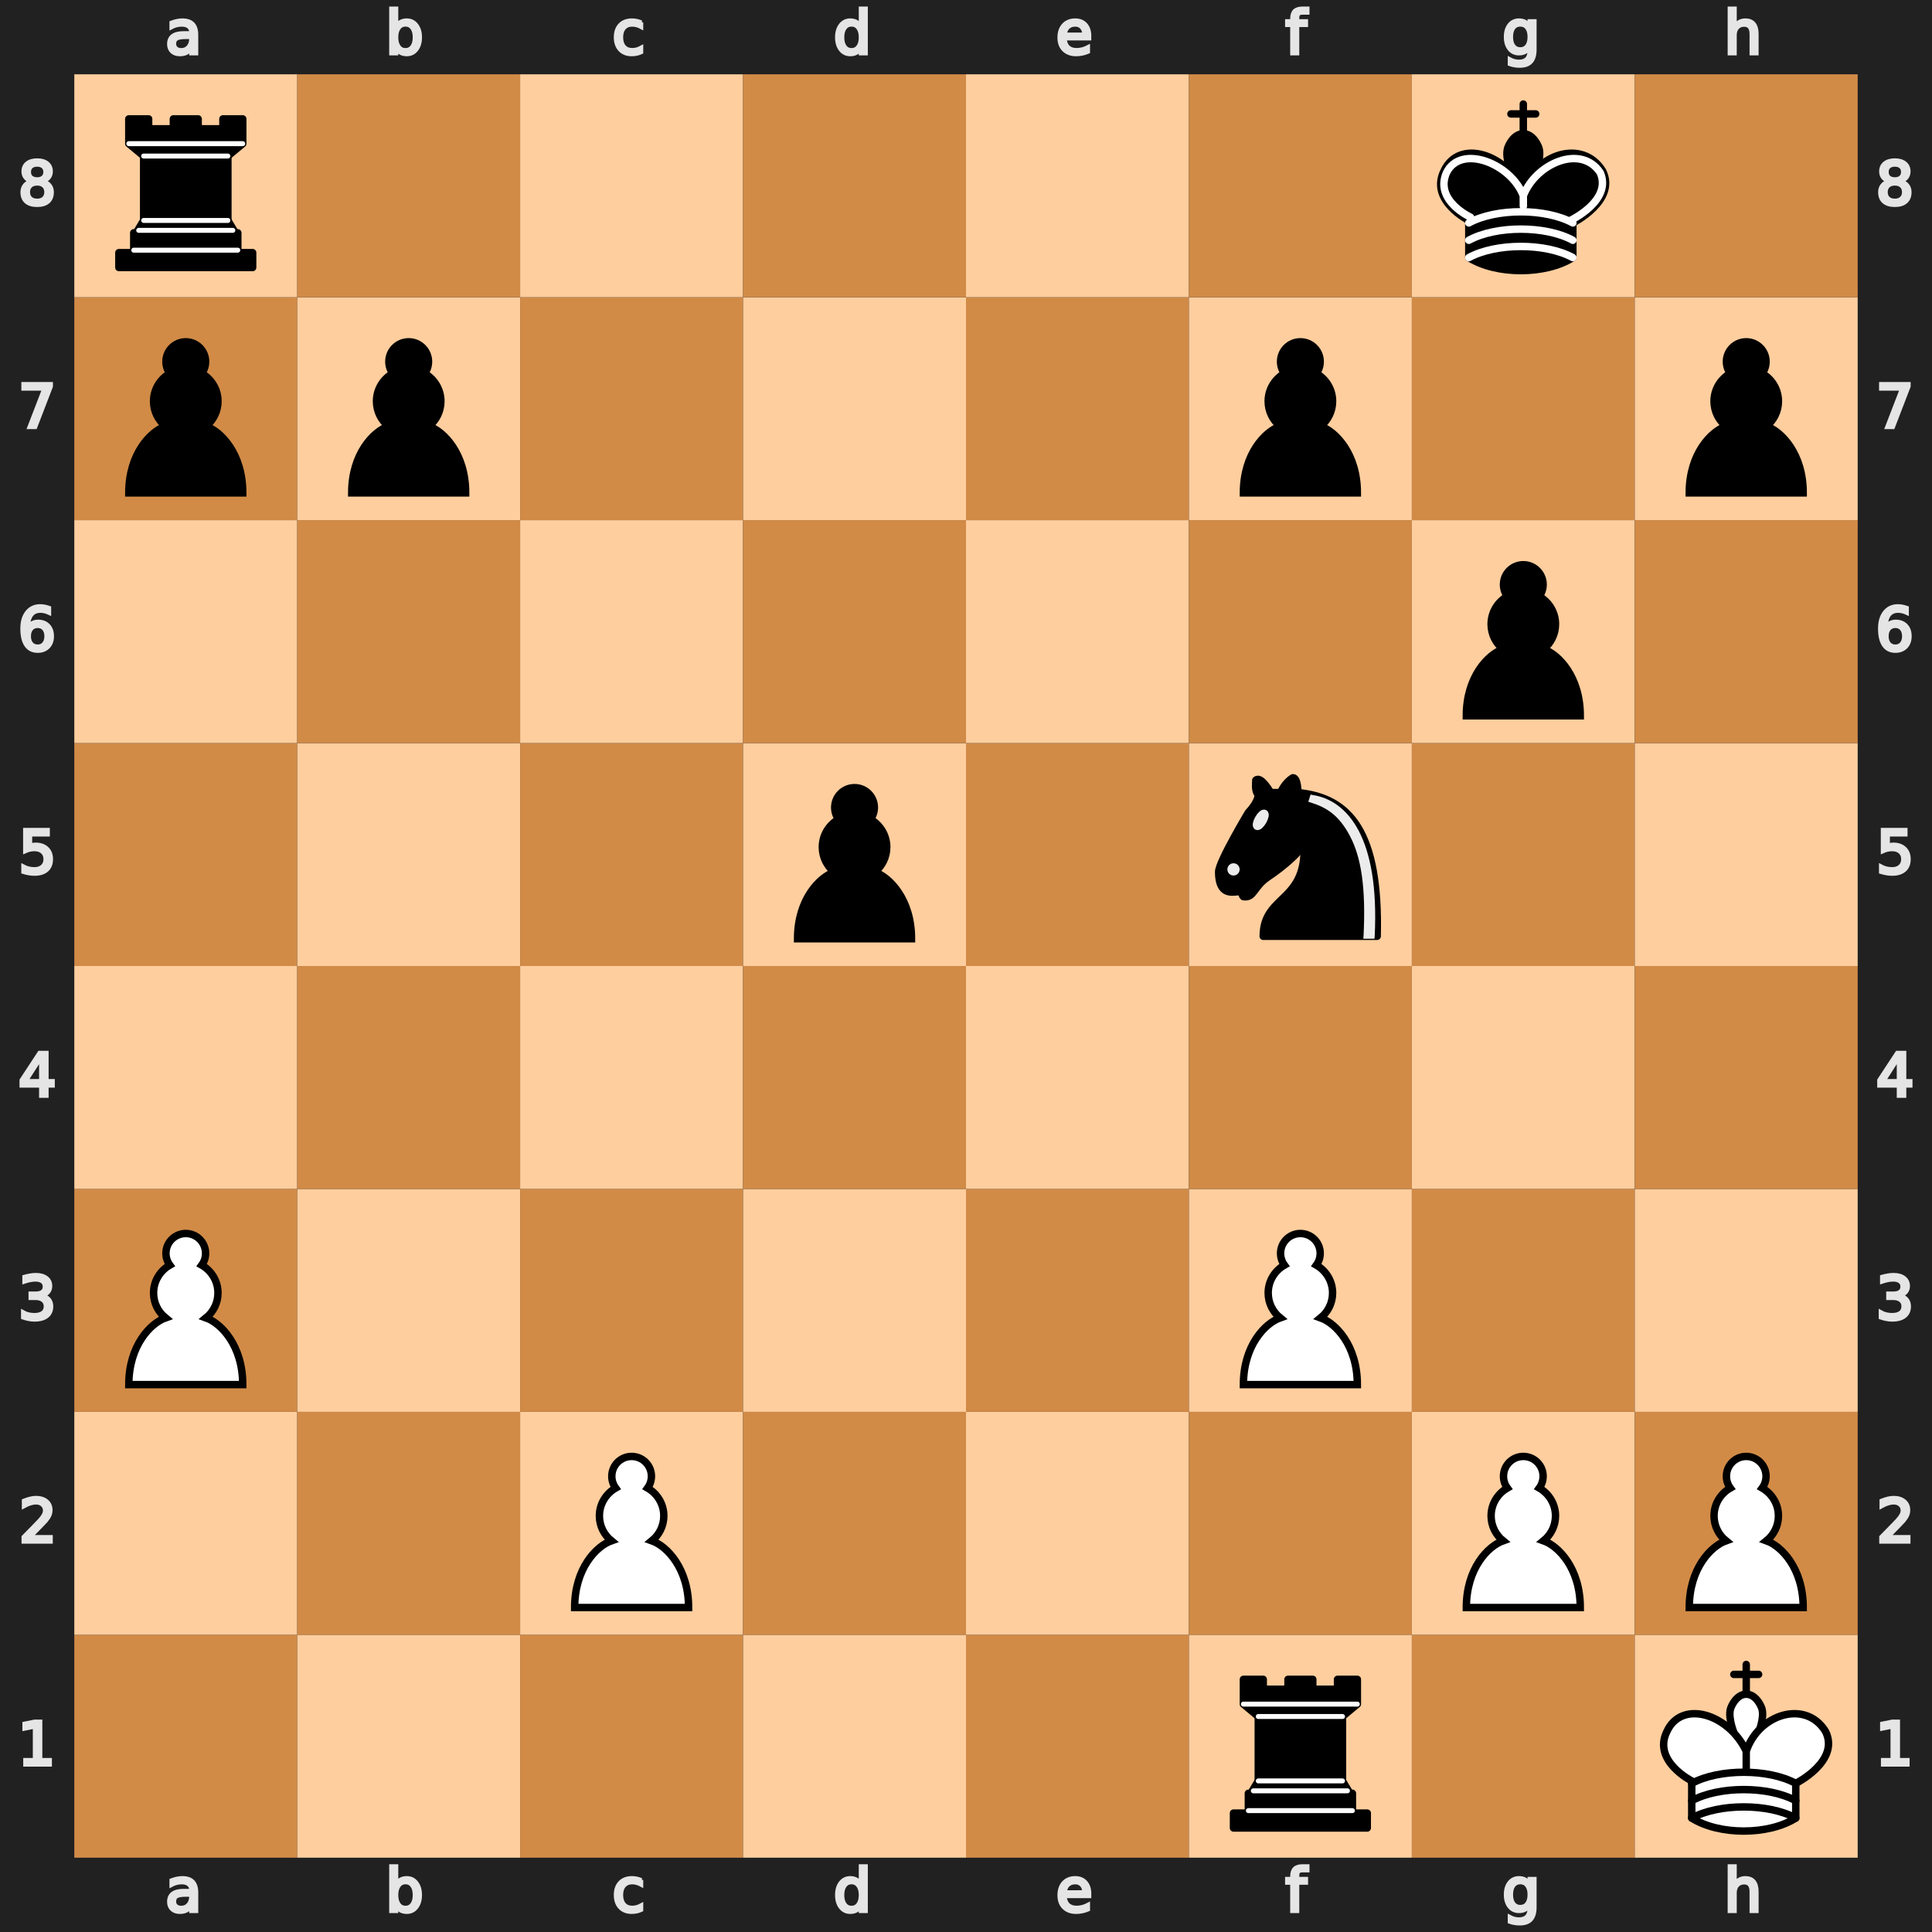
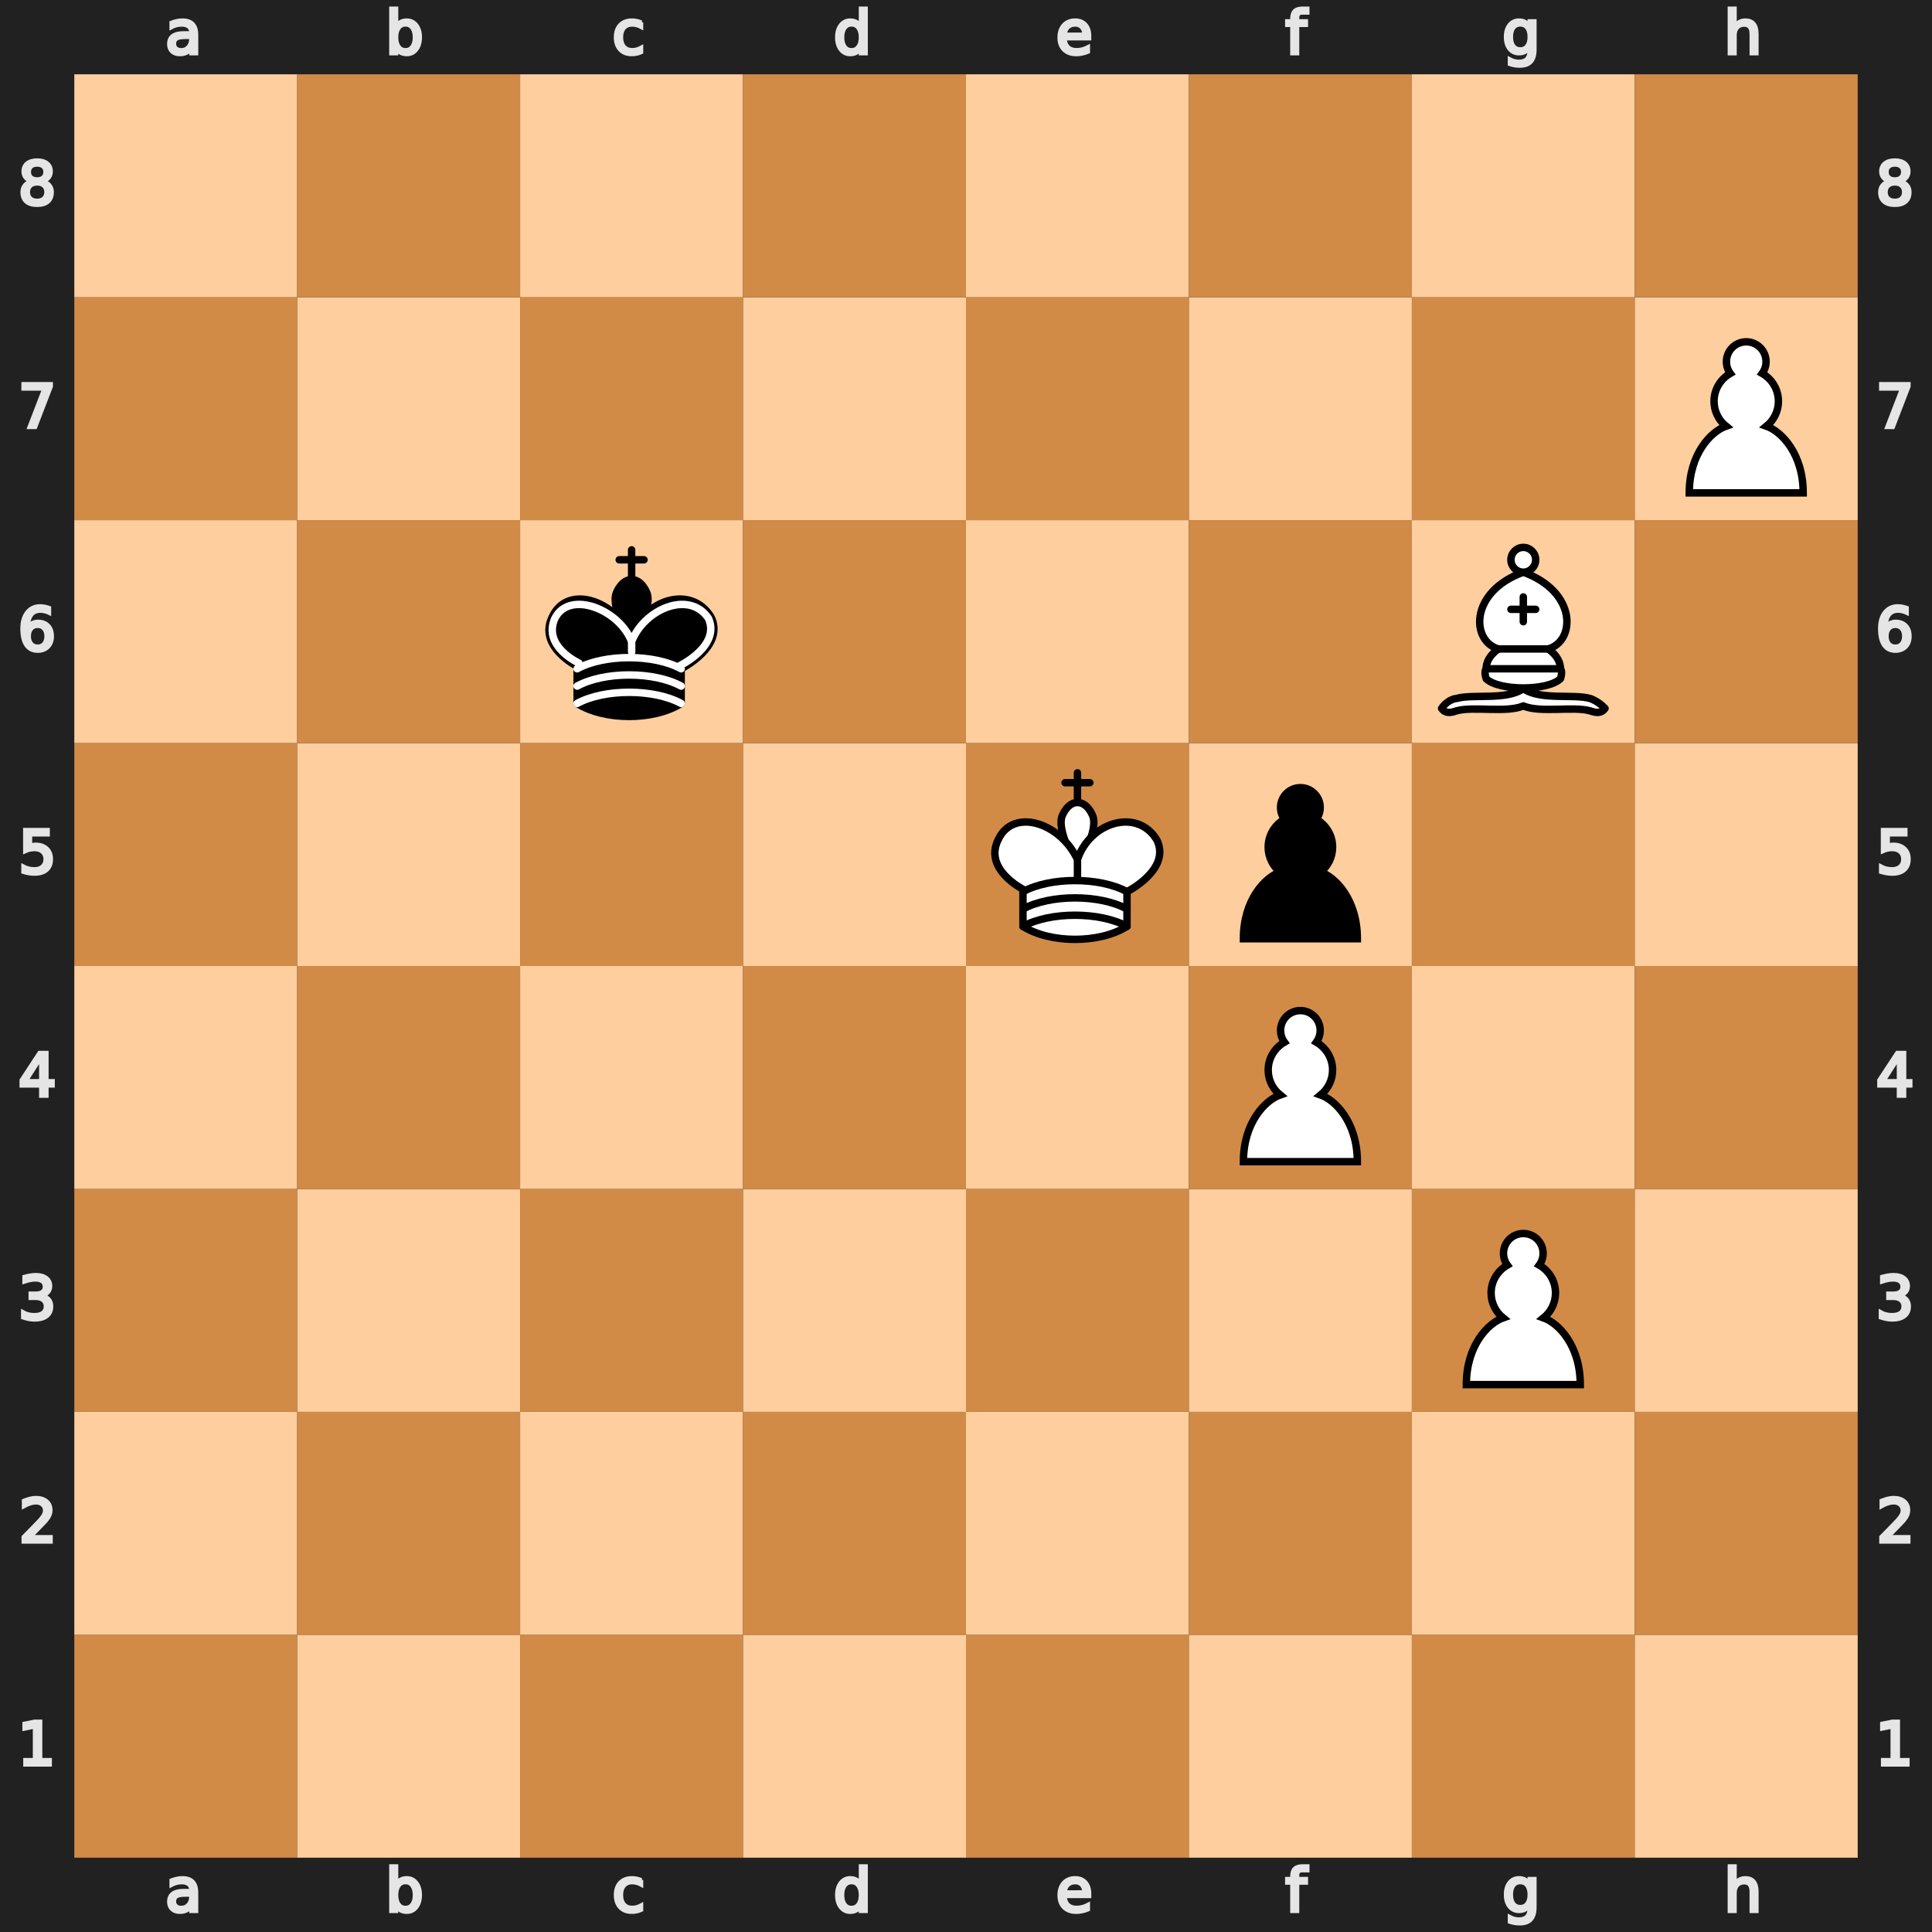
<svg xmlns="http://www.w3.org/2000/svg" xmlns:xlink="http://www.w3.org/1999/xlink" version="1.2" baseProfile="tiny" viewBox="0 0 390 390" width="1000" height="1000">
  <defs>
    <g id="white-pawn" class="white pawn">
      <path d="M22.5 9c-2.21 0-4 1.79-4 4 0 .89.29 1.71.78 2.38C17.33 16.5 16 18.59 16 21c0 2.03.94 3.84 2.41 5.03-3 1.06-7.41 5.55-7.41 13.47h23c0-7.92-4.41-12.41-7.41-13.47 1.47-1.19 2.41-3 2.41-5.03 0-2.41-1.33-4.5-3.28-5.62.49-.67.78-1.49.78-2.38 0-2.21-1.79-4-4-4z" fill="#fff" stroke="#000" stroke-width="1.5" stroke-linecap="round" />
+     </g>
+     <g id="white-bishop" class="white bishop" fill="none" fill-rule="evenodd" stroke="#000" stroke-width="1.5" stroke-linecap="round" stroke-linejoin="round">
+       <g fill="#fff" stroke-linecap="butt">
+         <path d="M9 36c3.39-.97 10.11.43 13.5-2 3.39 2.43 10.11 1.03 13.5 2 0 0 1.65.54 3 2-.68.97-1.65.99-3 .5-3.39-.97-10.11.46-13.5-1-3.39 1.46-10.11.03-13.5 1-1.354.49-2.323.47-3-.5 1.354-1.94 3-2 3-2zM15 32c2.5 2.5 12.5 2.5 15 0 .5-1.5 0-2 0-2 0-2.5-2.5-4-2.5-4 5.5-1.5 6-11.5-5-15.5-11 4-10.5 14-5 15.5 0 0-2.5 1.5-2.5 4 0 0-.5.5 0 2zM25 8a2.5 2.5 0 1 1-5 0 2.5 2.5 0 1 1 5 0z" />
+       </g>
+       <path d="M17.5 26h10M15 30h15m-7.5-14.5v5M20 18h5" stroke-linejoin="miter" />
    </g>
    <g id="white-king" class="white king" fill="none" fill-rule="evenodd" stroke="#000" stroke-width="1.5" stroke-linecap="round" stroke-linejoin="round">
      <path d="M22.5 11.63V6M20 8h5" stroke-linejoin="miter" />
      <path d="M22.5 25s4.5-7.5 3-10.5c0 0-1-2.5-3-2.5s-3 2.5-3 2.5c-1.5 3 3 10.5 3 10.5" fill="#fff" stroke-linecap="butt" stroke-linejoin="miter" />
      <path d="M11.5 37c5.5 3.5 15.5 3.5 21 0v-7s9-4.5 6-10.5c-4-6.5-13.5-3.5-16 4V27v-3.5c-3.5-7.5-13-10.5-16-4-3 6 5 10 5 10V37z" fill="#fff" />
      <path d="M11.5 30c5.5-3 15.5-3 21 0m-21 3.5c5.5-3 15.5-3 21 0m-21 3.5c5.5-3 15.5-3 21 0" />
    </g>
    <g id="black-pawn" class="black pawn">
      <path d="M22.5 9c-2.21 0-4 1.79-4 4 0 .89.29 1.71.78 2.38C17.33 16.5 16 18.59 16 21c0 2.03.94 3.84 2.41 5.03-3 1.06-7.41 5.55-7.41 13.47h23c0-7.92-4.41-12.41-7.41-13.47 1.47-1.19 2.41-3 2.41-5.03 0-2.41-1.33-4.5-3.28-5.62.49-.67.78-1.49.78-2.38 0-2.21-1.79-4-4-4z" fill="#000" stroke="#000" stroke-width="1.5" stroke-linecap="round" />
-     </g>
-     <g id="black-knight" class="black knight" fill="none" fill-rule="evenodd" stroke="#000" stroke-width="1.5" stroke-linecap="round" stroke-linejoin="round">
-       <path d="M 22,10 C 32.5,11 38.5,18 38,39 L 15,39 C 15,30 25,32.5 23,18" style="fill:#000000; stroke:#000000;" />
-       <path d="M 24,18 C 24.38,20.91 18.45,25.37 16,27 C 13,29 13.18,31.34 11,31 C 9.958,30.06 12.41,27.96 11,28 C 10,28 11.19,29.23 10,30 C 9,30 5.997,31 6,26 C 6,24 12,14 12,14 C 12,14 13.89,12.1 14,10.5 C 13.27,9.506 13.5,8.5 13.5,7.5 C 14.5,6.5 16.5,10 16.5,10 L 18.5,10 C 18.5,10 19.28,8.008 21,7 C 22,7 22,10 22,10" style="fill:#000000; stroke:#000000;" />
-       <path d="M 9.5 25.5 A 0.5 0.5 0 1 1 8.5,25.5 A 0.5 0.5 0 1 1 9.5 25.5 z" style="fill:#ececec; stroke:#ececec;" />
-       <path d="M 15 15.5 A 0.5 1.5 0 1 1 14,15.5 A 0.5 1.5 0 1 1 15 15.5 z" transform="matrix(0.866,0.5,-0.5,0.866,9.693,-5.173)" style="fill:#ececec; stroke:#ececec;" />
-       <path d="M 24.55,10.4 L 24.1,11.85 L 24.6,12 C 27.75,13 30.25,14.49 32.5,18.75 C 34.75,23.01 35.75,29.06 35.25,39 L 35.2,39.5 L 37.45,39.5 L 37.5,39 C 38,28.94 36.62,22.15 34.25,17.66 C 31.88,13.17 28.46,11.02 25.06,10.5 L 24.55,10.4 z " style="fill:#ececec; stroke:none;" />
-     </g>
-     <g id="black-rook" class="black rook" fill="#000" fill-rule="evenodd" stroke="#000" stroke-width="1.5" stroke-linecap="round" stroke-linejoin="round">
-       <path d="M9 39h27v-3H9v3zM12.5 32l1.5-2.5h17l1.5 2.5h-20zM12 36v-4h21v4H12z" stroke-linecap="butt" />
-       <path d="M14 29.5v-13h17v13H14z" stroke-linecap="butt" stroke-linejoin="miter" />
-       <path d="M14 16.5L11 14h23l-3 2.5H14zM11 14V9h4v2h5V9h5v2h5V9h4v5H11z" stroke-linecap="butt" />
-       <path d="M12 35.5h21M13 31.5h19M14 29.5h17M14 16.5h17M11 14h23" fill="none" stroke="#fff" stroke-width="1" stroke-linejoin="miter" />
    </g>
    <g id="black-king" class="black king" fill="none" fill-rule="evenodd" stroke="#000" stroke-width="1.5" stroke-linecap="round" stroke-linejoin="round">
      <path d="M22.5 11.63V6" stroke-linejoin="miter" />
      <path d="M22.5 25s4.5-7.5 3-10.5c0 0-1-2.5-3-2.5s-3 2.5-3 2.5c-1.5 3 3 10.5 3 10.5" fill="#000" stroke-linecap="butt" stroke-linejoin="miter" />
      <path d="M11.5 37c5.5 3.5 15.5 3.5 21 0v-7s9-4.5 6-10.5c-4-6.5-13.5-3.5-16 4V27v-3.5c-3.5-7.5-13-10.5-16-4-3 6 5 10 5 10V37z" fill="#000" />
      <path d="M20 8h5" stroke-linejoin="miter" />
      <path d="M32 29.5s8.5-4 6.03-9.65C34.15 14 25 18 22.5 24.5l.01 2.1-.01-2.1C20 18 9.906 14 6.997 19.85c-2.497 5.65 4.853 9 4.853 9M11.5 30c5.5-3 15.5-3 21 0m-21 3.5c5.5-3 15.5-3 21 0m-21 3.5c5.5-3 15.5-3 21 0" stroke="#fff" />
    </g>
  </defs>
  <rect x="0" y="0" width="390" height="390" fill="#212121" />
  <g transform="translate(20, 0) scale(0.75, 0.75)" fill="#e5e5e5" stroke="#e5e5e5">
    <path d="M23.328 10.016q-1.742 0-2.414.398-.672.398-.672 1.36 0 .765.5 1.218.508.445 1.375.445 1.196 0 1.914-.843.727-.852.727-2.258v-.32zm2.867-.594v4.992h-1.437v-1.328q-.492.797-1.227 1.18-.734.375-1.797.375-1.343 0-2.14-.75-.79-.758-.79-2.024 0-1.476.985-2.226.992-.75 2.953-.75h2.016V8.75q0-.992-.656-1.531-.649-.547-1.829-.547-.75 0-1.46.18-.711.18-1.368.539V6.062q.79-.304 1.532-.453.742-.156 1.445-.156 1.898 0 2.836.984.937.985.937 2.985z" />
  </g>
  <g transform="translate(20, 375) scale(0.75, 0.75)" fill="#e5e5e5" stroke="#e5e5e5">
    <path d="M23.328 10.016q-1.742 0-2.414.398-.672.398-.672 1.36 0 .765.5 1.218.508.445 1.375.445 1.196 0 1.914-.843.727-.852.727-2.258v-.32zm2.867-.594v4.992h-1.437v-1.328q-.492.797-1.227 1.18-.734.375-1.797.375-1.343 0-2.14-.75-.79-.758-.79-2.024 0-1.476.985-2.226.992-.75 2.953-.75h2.016V8.75q0-.992-.656-1.531-.649-.547-1.829-.547-.75 0-1.46.18-.711.18-1.368.539V6.062q.79-.304 1.532-.453.742-.156 1.445-.156 1.898 0 2.836.984.937.985.937 2.985z" />
  </g>
  <g transform="translate(65, 0) scale(0.75, 0.75)" fill="#e5e5e5" stroke="#e5e5e5">
    <path d="M24.922 10.047q0-1.586-.656-2.485-.649-.906-1.79-.906-1.14 0-1.796.906-.649.899-.649 2.485 0 1.586.649 2.492.656.898 1.797.898 1.14 0 1.789-.898.656-.906.656-2.492zm-4.89-3.055q.452-.781 1.14-1.156.695-.383 1.656-.383 1.594 0 2.586 1.266 1 1.265 1 3.328 0 2.062-1 3.328-.992 1.266-2.586 1.266-.96 0-1.656-.375-.688-.383-1.14-1.164v1.312h-1.446V2.258h1.445z" />
  </g>
  <g transform="translate(65, 375) scale(0.75, 0.75)" fill="#e5e5e5" stroke="#e5e5e5">
    <path d="M24.922 10.047q0-1.586-.656-2.485-.649-.906-1.79-.906-1.14 0-1.796.906-.649.899-.649 2.485 0 1.586.649 2.492.656.898 1.797.898 1.14 0 1.789-.898.656-.906.656-2.492zm-4.89-3.055q.452-.781 1.14-1.156.695-.383 1.656-.383 1.594 0 2.586 1.266 1 1.265 1 3.328 0 2.062-1 3.328-.992 1.266-2.586 1.266-.96 0-1.656-.375-.688-.383-1.14-1.164v1.312h-1.446V2.258h1.445z" />
  </g>
  <g transform="translate(110, 0) scale(0.75, 0.75)" fill="#e5e5e5" stroke="#e5e5e5">
    <path d="M25.96 6v1.344q-.608-.336-1.226-.5-.609-.172-1.234-.172-1.398 0-2.172.89-.773.883-.773 2.485 0 1.601.773 2.492.774.883 2.172.883.625 0 1.234-.164.618-.172 1.227-.508v1.328q-.602.281-1.25.422-.64.14-1.367.14-1.977 0-3.14-1.242-1.165-1.242-1.165-3.351 0-2.14 1.172-3.367 1.18-1.227 3.227-1.227.664 0 1.296.14.633.134 1.227.407z" />
  </g>
  <g transform="translate(110, 375) scale(0.75, 0.75)" fill="#e5e5e5" stroke="#e5e5e5">
    <path d="M25.96 6v1.344q-.608-.336-1.226-.5-.609-.172-1.234-.172-1.398 0-2.172.89-.773.883-.773 2.485 0 1.601.773 2.492.774.883 2.172.883.625 0 1.234-.164.618-.172 1.227-.508v1.328q-.602.281-1.25.422-.64.14-1.367.14-1.977 0-3.14-1.242-1.165-1.242-1.165-3.351 0-2.14 1.172-3.367 1.18-1.227 3.227-1.227.664 0 1.296.14.633.134 1.227.407z" />
  </g>
  <g transform="translate(155, 0) scale(0.75, 0.75)" fill="#e5e5e5" stroke="#e5e5e5">
    <path d="M24.973 6.992V2.258h1.437v12.156h-1.437v-1.312q-.453.78-1.149 1.164-.687.375-1.656.375-1.586 0-2.586-1.266-.992-1.266-.992-3.328 0-2.063.992-3.328 1-1.266 2.586-1.266.969 0 1.656.383.696.375 1.149 1.156zm-4.899 3.055q0 1.586.649 2.492.656.898 1.797.898 1.14 0 1.796-.898.657-.906.657-2.492 0-1.586-.657-2.485-.656-.906-1.796-.906-1.141 0-1.797.906-.649.899-.649 2.485z" />
  </g>
  <g transform="translate(155, 375) scale(0.75, 0.75)" fill="#e5e5e5" stroke="#e5e5e5">
    <path d="M24.973 6.992V2.258h1.437v12.156h-1.437v-1.312q-.453.78-1.149 1.164-.687.375-1.656.375-1.586 0-2.586-1.266-.992-1.266-.992-3.328 0-2.063.992-3.328 1-1.266 2.586-1.266.969 0 1.656.383.696.375 1.149 1.156zm-4.899 3.055q0 1.586.649 2.492.656.898 1.797.898 1.14 0 1.796-.898.657-.906.657-2.492 0-1.586-.657-2.485-.656-.906-1.796-.906-1.141 0-1.797.906-.649.899-.649 2.485z" />
  </g>
  <g transform="translate(200, 0) scale(0.75, 0.75)" fill="#e5e5e5" stroke="#e5e5e5">
    <path d="M26.555 9.68v.703h-6.61q.094 1.484.89 2.265.806.774 2.235.774.828 0 1.602-.203.781-.203 1.547-.61v1.36q-.774.328-1.586.5-.813.172-1.649.172-2.093 0-3.32-1.22-1.219-1.218-1.219-3.296 0-2.148 1.157-3.406 1.164-1.266 3.132-1.266 1.766 0 2.79 1.14 1.03 1.134 1.03 3.087zm-1.438-.422q-.015-1.18-.664-1.883-.64-.703-1.703-.703-1.203 0-1.93.68-.718.68-.828 1.914z" />
  </g>
  <g transform="translate(200, 375) scale(0.75, 0.75)" fill="#e5e5e5" stroke="#e5e5e5">
    <path d="M26.555 9.68v.703h-6.61q.094 1.484.89 2.265.806.774 2.235.774.828 0 1.602-.203.781-.203 1.547-.61v1.36q-.774.328-1.586.5-.813.172-1.649.172-2.093 0-3.32-1.22-1.219-1.218-1.219-3.296 0-2.148 1.157-3.406 1.164-1.266 3.132-1.266 1.766 0 2.79 1.14 1.03 1.134 1.03 3.087zm-1.438-.422q-.015-1.18-.664-1.883-.64-.703-1.703-.703-1.203 0-1.93.68-.718.68-.828 1.914z" />
  </g>
  <g transform="translate(245, 0) scale(0.75, 0.75)" fill="#e5e5e5" stroke="#e5e5e5">
    <path d="M25.285 2.258v1.195H23.91q-.773 0-1.078.313-.297.312-.297 1.125v.773h2.367v1.117h-2.367v7.633H21.09V6.781h-1.375V5.664h1.375v-.61q0-1.46.68-2.124.68-.672 2.156-.672z" />
  </g>
  <g transform="translate(245, 375) scale(0.75, 0.75)" fill="#e5e5e5" stroke="#e5e5e5">
    <path d="M25.285 2.258v1.195H23.91q-.773 0-1.078.313-.297.312-.297 1.125v.773h2.367v1.117h-2.367v7.633H21.09V6.781h-1.375V5.664h1.375v-.61q0-1.46.68-2.124.68-.672 2.156-.672z" />
  </g>
  <g transform="translate(290, 0) scale(0.75, 0.75)" fill="#e5e5e5" stroke="#e5e5e5">
    <path d="M24.973 9.937q0-1.562-.649-2.421-.64-.86-1.804-.86-1.157 0-1.805.86-.64.859-.64 2.421 0 1.555.64 2.415.648.859 1.805.859 1.164 0 1.804-.86.649-.859.649-2.414zm1.437 3.391q0 2.234-.992 3.32-.992 1.094-3.04 1.094-.757 0-1.429-.117-.672-.11-1.304-.344v-1.398q.632.344 1.25.508.617.164 1.257.164 1.414 0 2.118-.743.703-.734.703-2.226v-.711q-.446.773-1.141 1.156-.695.383-1.664.383-1.61 0-2.594-1.227-.984-1.226-.984-3.25 0-2.03.984-3.257.985-1.227 2.594-1.227.969 0 1.664.383t1.14 1.156V5.664h1.438z" />
  </g>
  <g transform="translate(290, 375) scale(0.75, 0.75)" fill="#e5e5e5" stroke="#e5e5e5">
    <path d="M24.973 9.937q0-1.562-.649-2.421-.64-.86-1.804-.86-1.157 0-1.805.86-.64.859-.64 2.421 0 1.555.64 2.415.648.859 1.805.859 1.164 0 1.804-.86.649-.859.649-2.414zm1.437 3.391q0 2.234-.992 3.32-.992 1.094-3.04 1.094-.757 0-1.429-.117-.672-.11-1.304-.344v-1.398q.632.344 1.25.508.617.164 1.257.164 1.414 0 2.118-.743.703-.734.703-2.226v-.711q-.446.773-1.141 1.156-.695.383-1.664.383-1.61 0-2.594-1.227-.984-1.226-.984-3.25 0-2.03.984-3.257.985-1.227 2.594-1.227.969 0 1.664.383t1.14 1.156V5.664h1.438z" />
  </g>
  <g transform="translate(335, 0) scale(0.75, 0.75)" fill="#e5e5e5" stroke="#e5e5e5">
    <path d="M26.164 9.133v5.281h-1.437V9.18q0-1.243-.485-1.86-.484-.617-1.453-.617-1.164 0-1.836.742-.672.742-.672 2.024v4.945h-1.445V2.258h1.445v4.765q.516-.789 1.211-1.18.703-.39 1.617-.39 1.508 0 2.282.938.773.93.773 2.742z" />
  </g>
  <g transform="translate(335, 375) scale(0.75, 0.75)" fill="#e5e5e5" stroke="#e5e5e5">
    <path d="M26.164 9.133v5.281h-1.437V9.18q0-1.243-.485-1.86-.484-.617-1.453-.617-1.164 0-1.836.742-.672.742-.672 2.024v4.945h-1.445V2.258h1.445v4.765q.516-.789 1.211-1.18.703-.39 1.617-.39 1.508 0 2.282.938.773.93.773 2.742z" />
  </g>
  <g transform="translate(0, 335) scale(0.75, 0.75)" fill="#e5e5e5" stroke="#e5e5e5">
    <path d="M6.754 26.996h2.578v-8.898l-2.805.562v-1.437l2.79-.563h1.578v10.336h2.578v1.328h-6.72z" />
  </g>
  <g transform="translate(375, 335) scale(0.75, 0.75)" fill="#e5e5e5" stroke="#e5e5e5">
    <path d="M6.754 26.996h2.578v-8.898l-2.805.562v-1.437l2.79-.563h1.578v10.336h2.578v1.328h-6.72z" />
  </g>
  <g transform="translate(0, 290) scale(0.75, 0.75)" fill="#e5e5e5" stroke="#e5e5e5">
    <path d="M8.195 26.996h5.508v1.328H6.297v-1.328q.898-.93 2.445-2.492 1.555-1.57 1.953-2.024.758-.851 1.055-1.437.305-.594.305-1.164 0-.93-.657-1.516-.648-.586-1.695-.586-.742 0-1.57.258-.82.258-1.758.781v-1.593q.953-.383 1.781-.578.828-.196 1.516-.196 1.812 0 2.89.906 1.079.907 1.079 2.422 0 .72-.274 1.368-.265.64-.976 1.515-.196.227-1.243 1.313-1.046 1.078-2.953 3.023z" />
  </g>
  <g transform="translate(375, 290) scale(0.75, 0.75)" fill="#e5e5e5" stroke="#e5e5e5">
    <path d="M8.195 26.996h5.508v1.328H6.297v-1.328q.898-.93 2.445-2.492 1.555-1.57 1.953-2.024.758-.851 1.055-1.437.305-.594.305-1.164 0-.93-.657-1.516-.648-.586-1.695-.586-.742 0-1.57.258-.82.258-1.758.781v-1.593q.953-.383 1.781-.578.828-.196 1.516-.196 1.812 0 2.89.906 1.079.907 1.079 2.422 0 .72-.274 1.368-.265.64-.976 1.515-.196.227-1.243 1.313-1.046 1.078-2.953 3.023z" />
  </g>
  <g transform="translate(0, 245) scale(0.75, 0.75)" fill="#e5e5e5" stroke="#e5e5e5">
    <path d="M11.434 22.035q1.132.242 1.765 1.008.64.766.64 1.89 0 1.727-1.187 2.672-1.187.946-3.375.946-.734 0-1.515-.149-.774-.14-1.602-.43V26.45q.656.383 1.438.578.78.196 1.632.196 1.485 0 2.258-.586.782-.586.782-1.703 0-1.032-.727-1.61-.719-.586-2.008-.586h-1.36v-1.297h1.423q1.164 0 1.78-.46.618-.47.618-1.344 0-.899-.64-1.375-.633-.485-1.82-.485-.65 0-1.391.141-.743.14-1.633.437V16.95q.898-.25 1.68-.375.788-.125 1.484-.125 1.797 0 2.844.82 1.046.813 1.046 2.204 0 .968-.554 1.64-.555.664-1.578.922z" />
  </g>
  <g transform="translate(375, 245) scale(0.75, 0.75)" fill="#e5e5e5" stroke="#e5e5e5">
    <path d="M11.434 22.035q1.132.242 1.765 1.008.64.766.64 1.89 0 1.727-1.187 2.672-1.187.946-3.375.946-.734 0-1.515-.149-.774-.14-1.602-.43V26.45q.656.383 1.438.578.78.196 1.632.196 1.485 0 2.258-.586.782-.586.782-1.703 0-1.032-.727-1.61-.719-.586-2.008-.586h-1.36v-1.297h1.423q1.164 0 1.78-.46.618-.47.618-1.344 0-.899-.64-1.375-.633-.485-1.82-.485-.65 0-1.391.141-.743.14-1.633.437V16.95q.898-.25 1.68-.375.788-.125 1.484-.125 1.797 0 2.844.82 1.046.813 1.046 2.204 0 .968-.554 1.64-.555.664-1.578.922z" />
  </g>
  <g transform="translate(0, 200) scale(0.75, 0.75)" fill="#e5e5e5" stroke="#e5e5e5">
    <path d="M11.016 18.035L7.03 24.262h3.985zm-.414-1.375h1.984v7.602h1.664v1.312h-1.664v2.75h-1.57v-2.75H5.75v-1.523z" />
  </g>
  <g transform="translate(375, 200) scale(0.75, 0.75)" fill="#e5e5e5" stroke="#e5e5e5">
    <path d="M11.016 18.035L7.03 24.262h3.985zm-.414-1.375h1.984v7.602h1.664v1.312h-1.664v2.75h-1.57v-2.75H5.75v-1.523z" />
  </g>
  <g transform="translate(0, 155) scale(0.75, 0.75)" fill="#e5e5e5" stroke="#e5e5e5">
    <path d="M6.719 16.66h6.195v1.328h-4.75v2.86q.344-.118.688-.172.343-.063.687-.063 1.953 0 3.094 1.07 1.14 1.07 1.14 2.899 0 1.883-1.171 2.93-1.172 1.039-3.305 1.039-.735 0-1.5-.125-.758-.125-1.57-.375v-1.586q.703.383 1.453.57.75.188 1.586.188 1.351 0 2.14-.711.79-.711.79-1.93 0-1.219-.79-1.93-.789-.71-2.14-.71-.633 0-1.266.14-.625.14-1.281.438z" />
  </g>
  <g transform="translate(375, 155) scale(0.75, 0.75)" fill="#e5e5e5" stroke="#e5e5e5">
    <path d="M6.719 16.66h6.195v1.328h-4.75v2.86q.344-.118.688-.172.343-.063.687-.063 1.953 0 3.094 1.07 1.14 1.07 1.14 2.899 0 1.883-1.171 2.93-1.172 1.039-3.305 1.039-.735 0-1.5-.125-.758-.125-1.57-.375v-1.586q.703.383 1.453.57.75.188 1.586.188 1.351 0 2.14-.711.79-.711.79-1.93 0-1.219-.79-1.93-.789-.71-2.14-.71-.633 0-1.266.14-.625.14-1.281.438z" />
  </g>
  <g transform="translate(0, 110) scale(0.75, 0.75)" fill="#e5e5e5" stroke="#e5e5e5">
    <path d="M10.137 21.863q-1.063 0-1.688.727-.617.726-.617 1.992 0 1.258.617 1.992.625.727 1.688.727 1.062 0 1.68-.727.624-.734.624-1.992 0-1.266-.625-1.992-.617-.727-1.68-.727zm3.133-4.945v1.437q-.594-.28-1.204-.43-.601-.148-1.195-.148-1.562 0-2.39 1.055-.82 1.055-.938 3.188.46-.68 1.156-1.04.696-.367 1.531-.367 1.758 0 2.774 1.07 1.023 1.063 1.023 2.899 0 1.797-1.062 2.883-1.063 1.086-2.828 1.086-2.024 0-3.094-1.547-1.07-1.555-1.07-4.5 0-2.766 1.312-4.406 1.313-1.649 3.524-1.649.593 0 1.195.117.61.118 1.266.352z" />
  </g>
  <g transform="translate(375, 110) scale(0.75, 0.75)" fill="#e5e5e5" stroke="#e5e5e5">
    <path d="M10.137 21.863q-1.063 0-1.688.727-.617.726-.617 1.992 0 1.258.617 1.992.625.727 1.688.727 1.062 0 1.68-.727.624-.734.624-1.992 0-1.266-.625-1.992-.617-.727-1.68-.727zm3.133-4.945v1.437q-.594-.28-1.204-.43-.601-.148-1.195-.148-1.562 0-2.39 1.055-.82 1.055-.938 3.188.46-.68 1.156-1.04.696-.367 1.531-.367 1.758 0 2.774 1.07 1.023 1.063 1.023 2.899 0 1.797-1.062 2.883-1.063 1.086-2.828 1.086-2.024 0-3.094-1.547-1.07-1.555-1.07-4.5 0-2.766 1.312-4.406 1.313-1.649 3.524-1.649.593 0 1.195.117.61.118 1.266.352z" />
  </g>
  <g transform="translate(0, 65) scale(0.75, 0.75)" fill="#e5e5e5" stroke="#e5e5e5">
    <path d="M6.25 16.66h7.5v.672L9.516 28.324H7.867l3.985-10.336H6.25z" />
  </g>
  <g transform="translate(375, 65) scale(0.75, 0.75)" fill="#e5e5e5" stroke="#e5e5e5">
    <path d="M6.25 16.66h7.5v.672L9.516 28.324H7.867l3.985-10.336H6.25z" />
  </g>
  <g transform="translate(0, 20) scale(0.75, 0.75)" fill="#e5e5e5" stroke="#e5e5e5">
    <path d="M10 22.785q-1.125 0-1.773.602-.641.601-.641 1.656t.64 1.656q.649.602 1.774.602t1.773-.602q.649-.61.649-1.656 0-1.055-.649-1.656-.64-.602-1.773-.602zm-1.578-.672q-1.016-.25-1.586-.945-.563-.695-.563-1.695 0-1.399.993-2.211 1-.813 2.734-.813 1.742 0 2.734.813.993.812.993 2.21 0 1-.57 1.696-.563.695-1.571.945 1.14.266 1.773 1.04.641.773.641 1.89 0 1.695-1.04 2.602-1.03.906-2.96.906t-2.969-.906Q6 26.738 6 25.043q0-1.117.64-1.89.641-.774 1.782-1.04zm-.578-2.492q0 .906.562 1.414.57.508 1.594.508 1.016 0 1.586-.508.578-.508.578-1.414 0-.906-.578-1.414-.57-.508-1.586-.508-1.023 0-1.594.508-.562.508-.562 1.414z" />
  </g>
  <g transform="translate(375, 20) scale(0.75, 0.75)" fill="#e5e5e5" stroke="#e5e5e5">
    <path d="M10 22.785q-1.125 0-1.773.602-.641.601-.641 1.656t.64 1.656q.649.602 1.774.602t1.773-.602q.649-.61.649-1.656 0-1.055-.649-1.656-.64-.602-1.773-.602zm-1.578-.672q-1.016-.25-1.586-.945-.563-.695-.563-1.695 0-1.399.993-2.211 1-.813 2.734-.813 1.742 0 2.734.813.993.812.993 2.21 0 1-.57 1.696-.563.695-1.571.945 1.14.266 1.773 1.04.641.773.641 1.89 0 1.695-1.04 2.602-1.03.906-2.96.906t-2.969-.906Q6 26.738 6 25.043q0-1.117.64-1.89.641-.774 1.782-1.04zm-.578-2.492q0 .906.562 1.414.57.508 1.594.508 1.016 0 1.586-.508.578-.508.578-1.414 0-.906-.578-1.414-.57-.508-1.586-.508-1.023 0-1.594.508-.562.508-.562 1.414z" />
  </g>
  <rect x="15" y="330" width="45" height="45" class="square dark a1" stroke="none" fill="#d18b47" />
  <rect x="60" y="330" width="45" height="45" class="square light b1" stroke="none" fill="#ffce9e" />
  <rect x="105" y="330" width="45" height="45" class="square dark c1" stroke="none" fill="#d18b47" />
  <rect x="150" y="330" width="45" height="45" class="square light d1" stroke="none" fill="#ffce9e" />
  <rect x="195" y="330" width="45" height="45" class="square dark e1" stroke="none" fill="#d18b47" />
  <rect x="240" y="330" width="45" height="45" class="square light f1" stroke="none" fill="#ffce9e" />
  <rect x="285" y="330" width="45" height="45" class="square dark g1" stroke="none" fill="#d18b47" />
  <rect x="330" y="330" width="45" height="45" class="square light h1" stroke="none" fill="#ffce9e" />
  <rect x="15" y="285" width="45" height="45" class="square light a2" stroke="none" fill="#ffce9e" />
  <rect x="60" y="285" width="45" height="45" class="square dark b2" stroke="none" fill="#d18b47" />
  <rect x="105" y="285" width="45" height="45" class="square light c2" stroke="none" fill="#ffce9e" />
  <rect x="150" y="285" width="45" height="45" class="square dark d2" stroke="none" fill="#d18b47" />
  <rect x="195" y="285" width="45" height="45" class="square light e2" stroke="none" fill="#ffce9e" />
  <rect x="240" y="285" width="45" height="45" class="square dark f2" stroke="none" fill="#d18b47" />
  <rect x="285" y="285" width="45" height="45" class="square light g2" stroke="none" fill="#ffce9e" />
  <rect x="330" y="285" width="45" height="45" class="square dark h2" stroke="none" fill="#d18b47" />
  <rect x="15" y="240" width="45" height="45" class="square dark a3" stroke="none" fill="#d18b47" />
  <rect x="60" y="240" width="45" height="45" class="square light b3" stroke="none" fill="#ffce9e" />
  <rect x="105" y="240" width="45" height="45" class="square dark c3" stroke="none" fill="#d18b47" />
  <rect x="150" y="240" width="45" height="45" class="square light d3" stroke="none" fill="#ffce9e" />
  <rect x="195" y="240" width="45" height="45" class="square dark e3" stroke="none" fill="#d18b47" />
  <rect x="240" y="240" width="45" height="45" class="square light f3" stroke="none" fill="#ffce9e" />
  <rect x="285" y="240" width="45" height="45" class="square dark g3" stroke="none" fill="#d18b47" />
  <rect x="330" y="240" width="45" height="45" class="square light h3" stroke="none" fill="#ffce9e" />
  <rect x="15" y="195" width="45" height="45" class="square light a4" stroke="none" fill="#ffce9e" />
  <rect x="60" y="195" width="45" height="45" class="square dark b4" stroke="none" fill="#d18b47" />
  <rect x="105" y="195" width="45" height="45" class="square light c4" stroke="none" fill="#ffce9e" />
  <rect x="150" y="195" width="45" height="45" class="square dark d4" stroke="none" fill="#d18b47" />
  <rect x="195" y="195" width="45" height="45" class="square light e4" stroke="none" fill="#ffce9e" />
  <rect x="240" y="195" width="45" height="45" class="square dark f4" stroke="none" fill="#d18b47" />
  <rect x="285" y="195" width="45" height="45" class="square light g4" stroke="none" fill="#ffce9e" />
  <rect x="330" y="195" width="45" height="45" class="square dark h4" stroke="none" fill="#d18b47" />
  <rect x="15" y="150" width="45" height="45" class="square dark a5" stroke="none" fill="#d18b47" />
  <rect x="60" y="150" width="45" height="45" class="square light b5" stroke="none" fill="#ffce9e" />
  <rect x="105" y="150" width="45" height="45" class="square dark c5" stroke="none" fill="#d18b47" />
  <rect x="150" y="150" width="45" height="45" class="square light d5" stroke="none" fill="#ffce9e" />
  <rect x="195" y="150" width="45" height="45" class="square dark e5" stroke="none" fill="#d18b47" />
  <rect x="240" y="150" width="45" height="45" class="square light f5" stroke="none" fill="#ffce9e" />
  <rect x="285" y="150" width="45" height="45" class="square dark g5" stroke="none" fill="#d18b47" />
  <rect x="330" y="150" width="45" height="45" class="square light h5" stroke="none" fill="#ffce9e" />
  <rect x="15" y="105" width="45" height="45" class="square light a6" stroke="none" fill="#ffce9e" />
  <rect x="60" y="105" width="45" height="45" class="square dark b6" stroke="none" fill="#d18b47" />
  <rect x="105" y="105" width="45" height="45" class="square light c6" stroke="none" fill="#ffce9e" />
  <rect x="150" y="105" width="45" height="45" class="square dark d6" stroke="none" fill="#d18b47" />
  <rect x="195" y="105" width="45" height="45" class="square light e6" stroke="none" fill="#ffce9e" />
  <rect x="240" y="105" width="45" height="45" class="square dark f6" stroke="none" fill="#d18b47" />
  <rect x="285" y="105" width="45" height="45" class="square light g6" stroke="none" fill="#ffce9e" />
  <rect x="330" y="105" width="45" height="45" class="square dark h6" stroke="none" fill="#d18b47" />
  <rect x="15" y="60" width="45" height="45" class="square dark a7" stroke="none" fill="#d18b47" />
  <rect x="60" y="60" width="45" height="45" class="square light b7" stroke="none" fill="#ffce9e" />
  <rect x="105" y="60" width="45" height="45" class="square dark c7" stroke="none" fill="#d18b47" />
  <rect x="150" y="60" width="45" height="45" class="square light d7" stroke="none" fill="#ffce9e" />
  <rect x="195" y="60" width="45" height="45" class="square dark e7" stroke="none" fill="#d18b47" />
  <rect x="240" y="60" width="45" height="45" class="square light f7" stroke="none" fill="#ffce9e" />
  <rect x="285" y="60" width="45" height="45" class="square dark g7" stroke="none" fill="#d18b47" />
  <rect x="330" y="60" width="45" height="45" class="square light h7" stroke="none" fill="#ffce9e" />
  <rect x="15" y="15" width="45" height="45" class="square light a8" stroke="none" fill="#ffce9e" />
  <rect x="60" y="15" width="45" height="45" class="square dark b8" stroke="none" fill="#d18b47" />
  <rect x="105" y="15" width="45" height="45" class="square light c8" stroke="none" fill="#ffce9e" />
  <rect x="150" y="15" width="45" height="45" class="square dark d8" stroke="none" fill="#d18b47" />
  <rect x="195" y="15" width="45" height="45" class="square light e8" stroke="none" fill="#ffce9e" />
  <rect x="240" y="15" width="45" height="45" class="square dark f8" stroke="none" fill="#d18b47" />
  <rect x="285" y="15" width="45" height="45" class="square light g8" stroke="none" fill="#ffce9e" />
  <rect x="330" y="15" width="45" height="45" class="square dark h8" stroke="none" fill="#d18b47" />
-   <use href="#black-rook" xlink:href="#black-rook" transform="translate(240, 330)" />
-   <use href="#white-king" xlink:href="#white-king" transform="translate(330, 330)" />
-   <use href="#white-pawn" xlink:href="#white-pawn" transform="translate(105, 285)" />
-   <use href="#white-pawn" xlink:href="#white-pawn" transform="translate(285, 285)" />
-   <use href="#white-pawn" xlink:href="#white-pawn" transform="translate(330, 285)" />
-   <use href="#white-pawn" xlink:href="#white-pawn" transform="translate(15, 240)" />
-   <use href="#white-pawn" xlink:href="#white-pawn" transform="translate(240, 240)" />
-   <use href="#black-pawn" xlink:href="#black-pawn" transform="translate(150, 150)" />
-   <use href="#black-knight" xlink:href="#black-knight" transform="translate(240, 150)" />
-   <use href="#black-pawn" xlink:href="#black-pawn" transform="translate(285, 105)" />
-   <use href="#black-pawn" xlink:href="#black-pawn" transform="translate(15, 60)" />
-   <use href="#black-pawn" xlink:href="#black-pawn" transform="translate(60, 60)" />
-   <use href="#black-pawn" xlink:href="#black-pawn" transform="translate(240, 60)" />
-   <use href="#black-pawn" xlink:href="#black-pawn" transform="translate(330, 60)" />
-   <use href="#black-rook" xlink:href="#black-rook" transform="translate(15, 15)" />
-   <use href="#black-king" xlink:href="#black-king" transform="translate(285, 15)" />
+   <use href="#white-pawn" xlink:href="#white-pawn" transform="translate(285, 240)" />
+   <use href="#white-pawn" xlink:href="#white-pawn" transform="translate(240, 195)" />
+   <use href="#white-king" xlink:href="#white-king" transform="translate(195, 150)" />
+   <use href="#black-pawn" xlink:href="#black-pawn" transform="translate(240, 150)" />
+   <use href="#black-king" xlink:href="#black-king" transform="translate(105, 105)" />
+   <use href="#white-bishop" xlink:href="#white-bishop" transform="translate(285, 105)" />
+   <use href="#white-pawn" xlink:href="#white-pawn" transform="translate(330, 60)" />
</svg>
